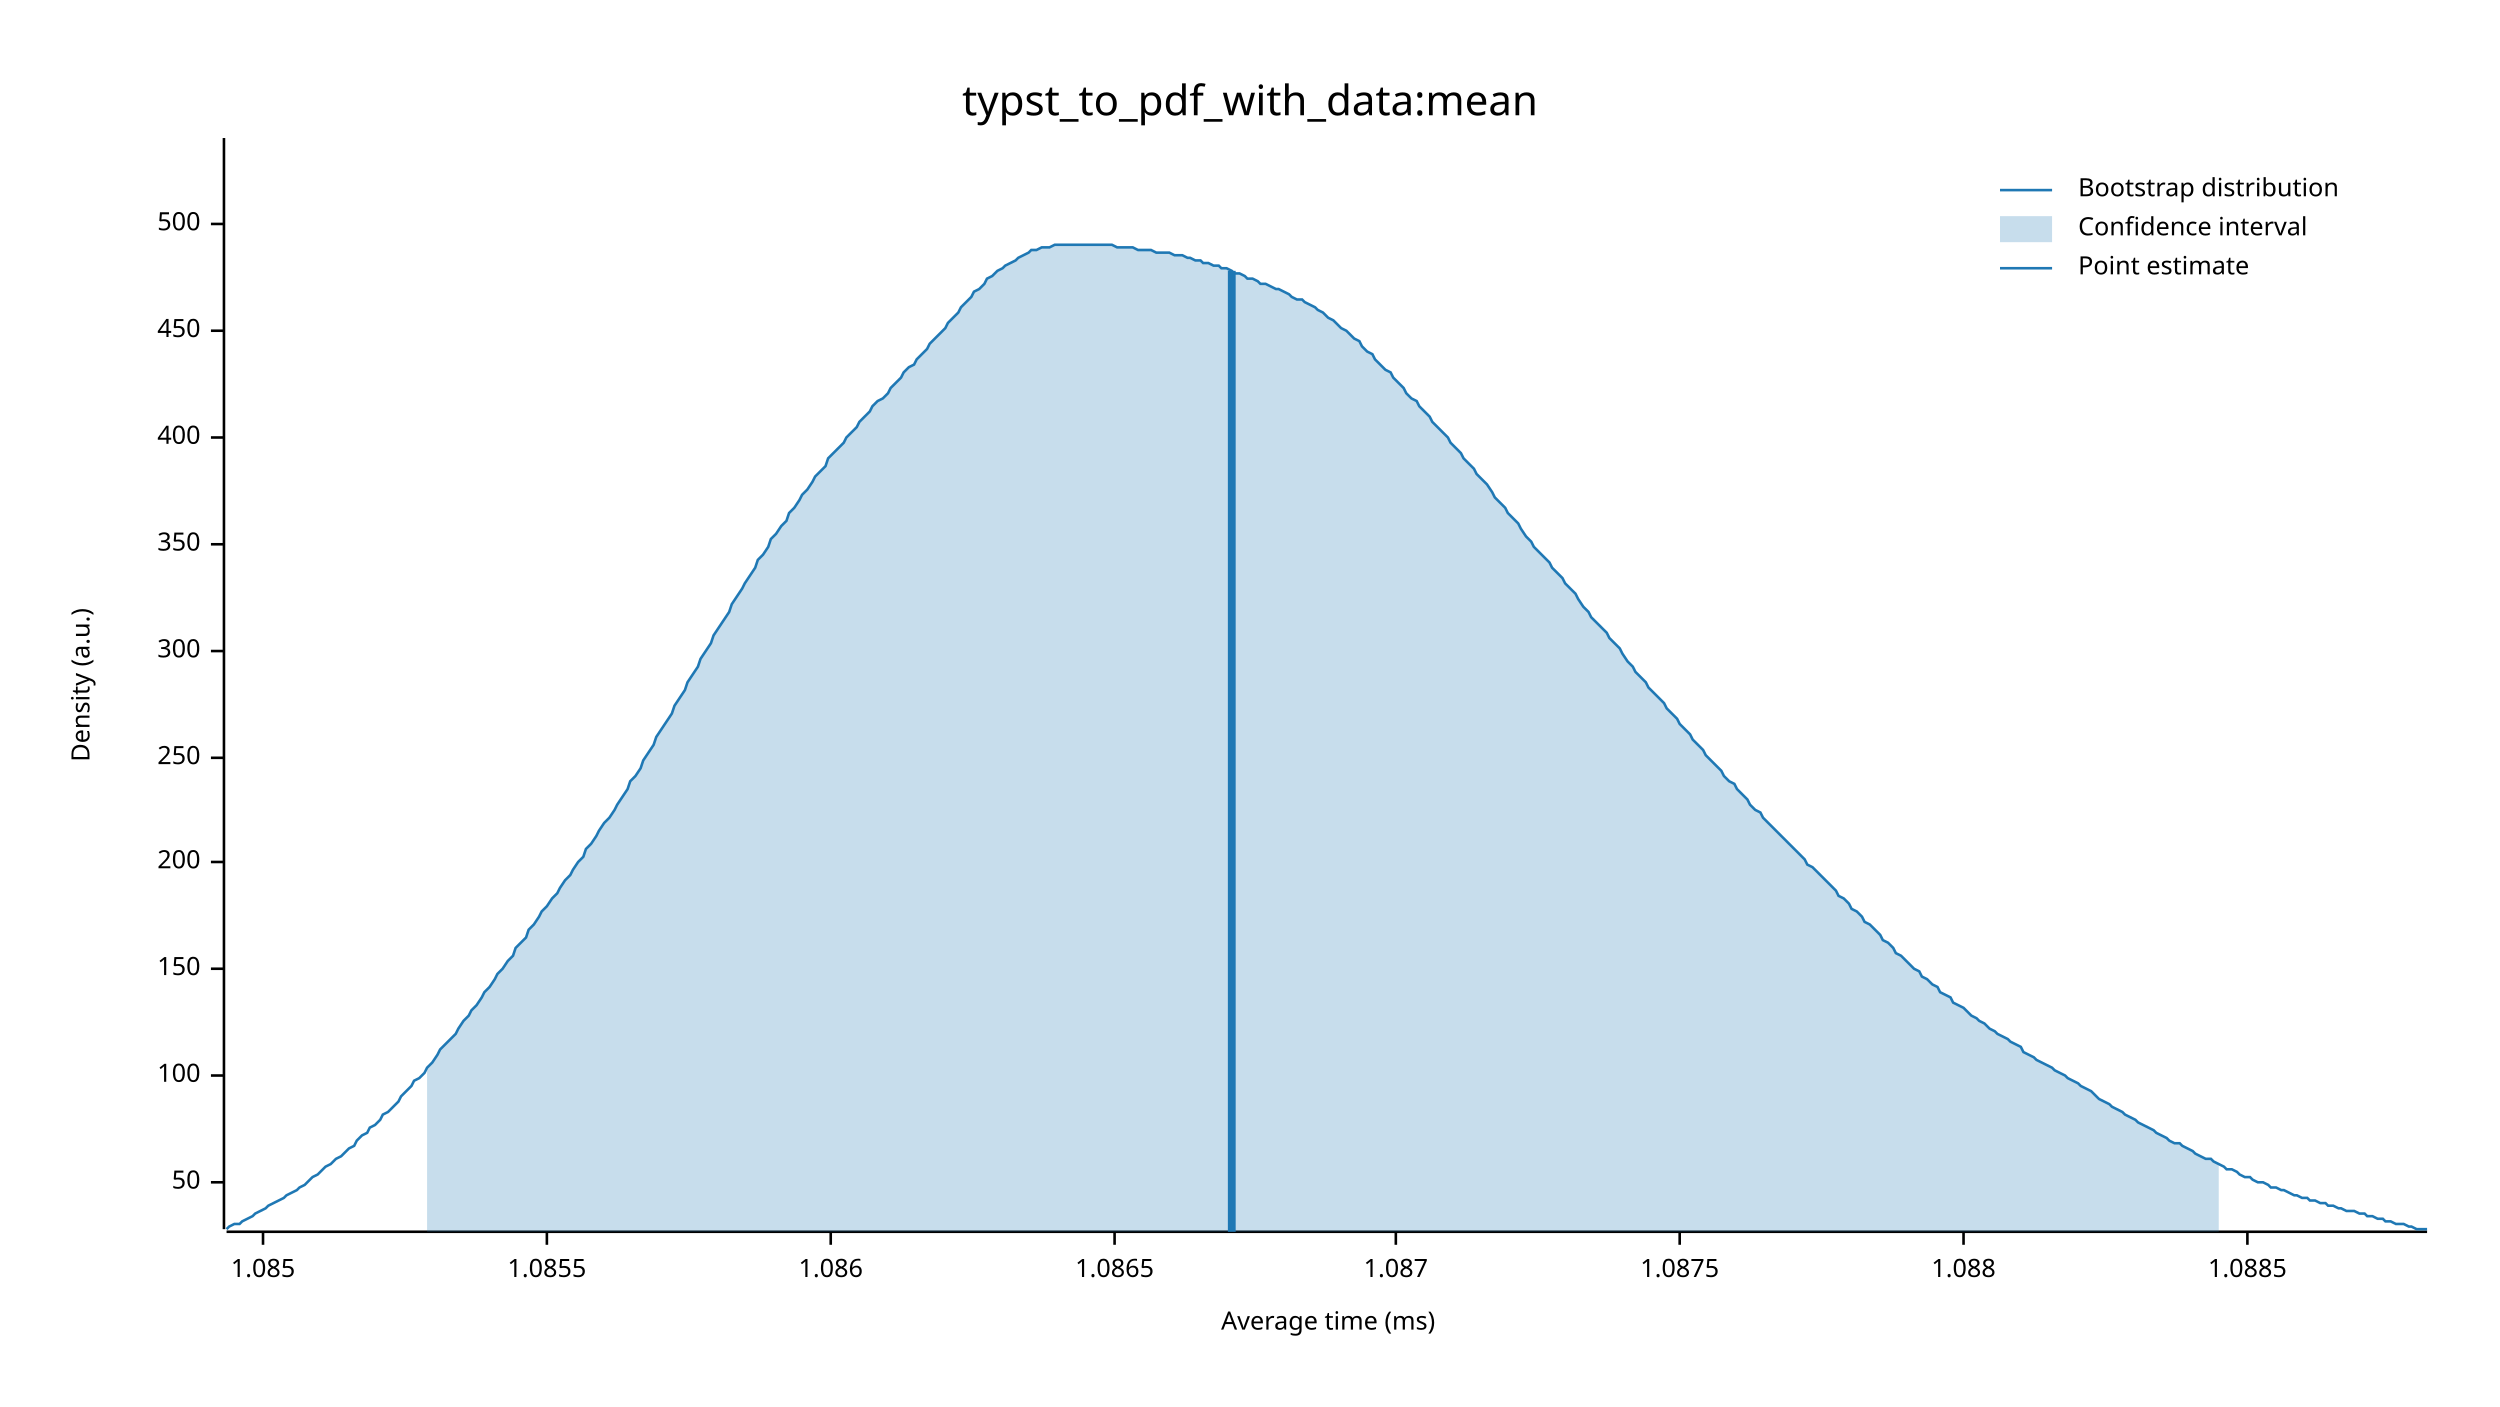
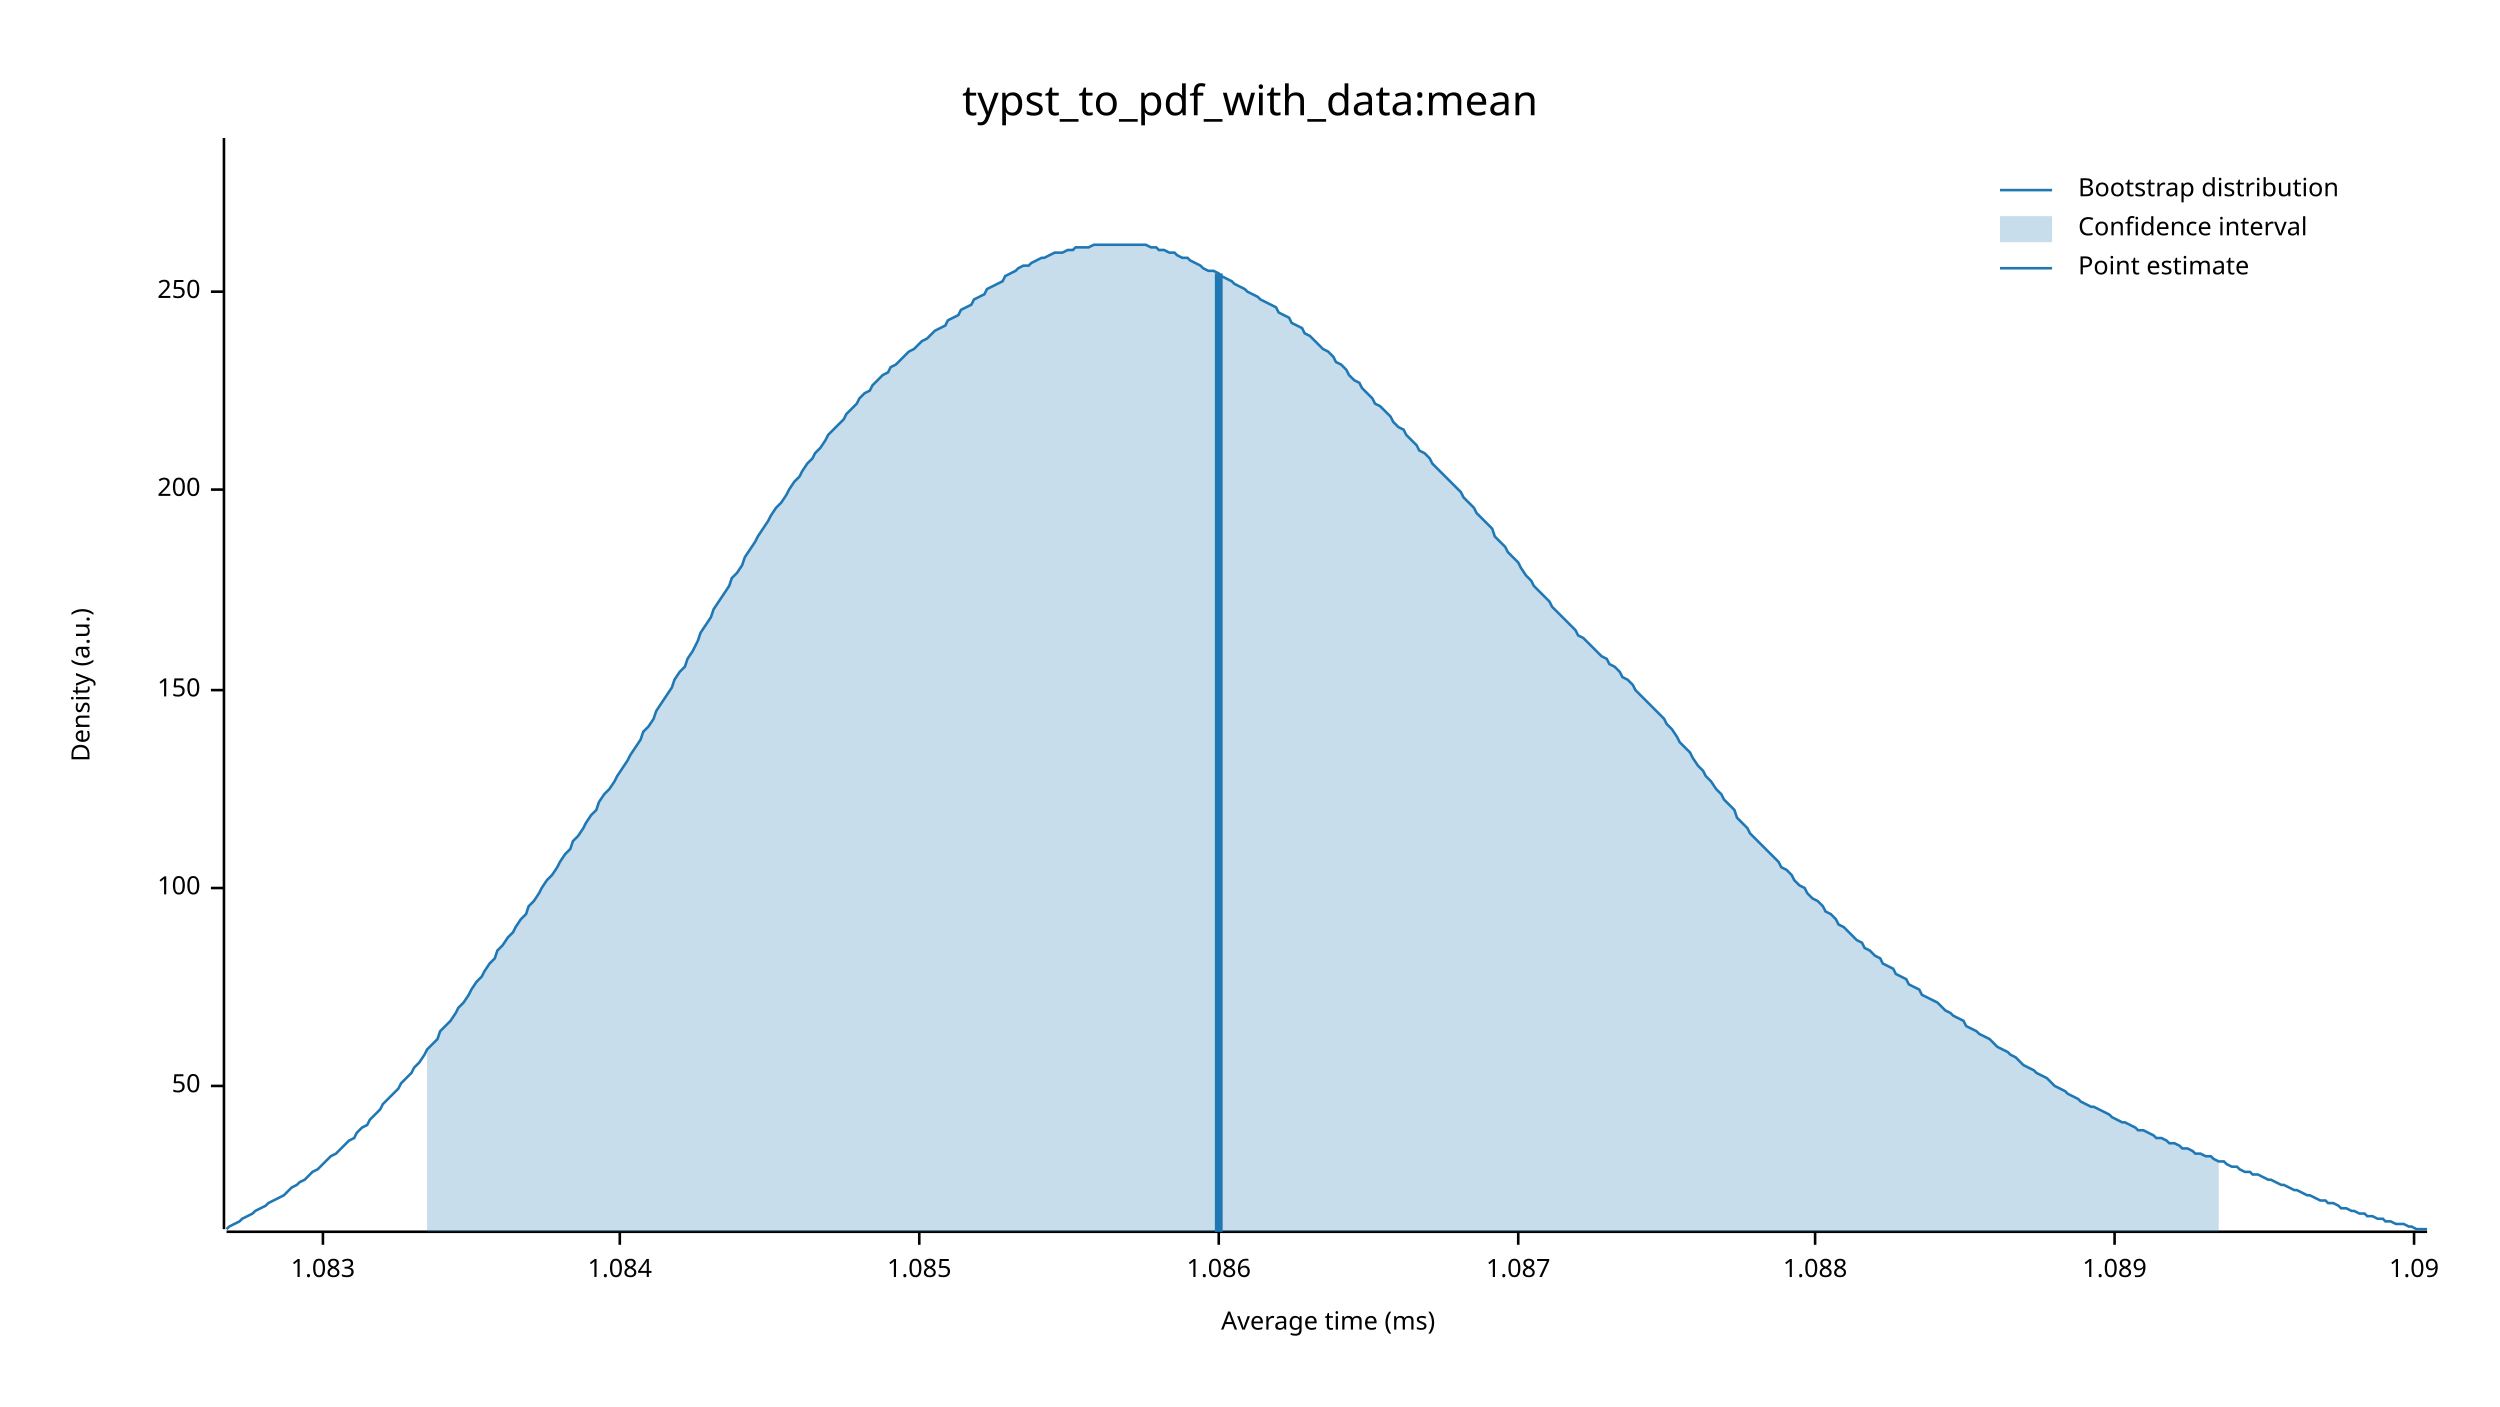
<svg xmlns="http://www.w3.org/2000/svg" width="960" height="540" viewBox="0 0 960 540">
  <text x="480" y="32" dy="0.76em" text-anchor="middle" font-family="sans-serif" font-size="16.129" opacity="1" fill="#000000">
typst_to_pdf_with_data:mean
</text>
  <text x="27" y="263" dy="0.76em" text-anchor="middle" font-family="sans-serif" font-size="9.677" opacity="1" fill="#000000" transform="rotate(270, 27, 263)">
Density (a.u.)
</text>
  <text x="510" y="513" dy="-0.5ex" text-anchor="middle" font-family="sans-serif" font-size="9.677" opacity="1" fill="#000000">
Average time (ms)
</text>
  <polyline fill="none" opacity="1" stroke="#000000" stroke-width="1" points="86,53 86,472 " />
-   <text x="77" y="454" dy="0.5ex" text-anchor="end" font-family="sans-serif" font-size="9.677" opacity="1" fill="#000000">
+   <text x="77" y="417" dy="0.5ex" text-anchor="end" font-family="sans-serif" font-size="9.677" opacity="1" fill="#000000">
50
</text>
-   <polyline fill="none" opacity="1" stroke="#000000" stroke-width="1" points="81,454 86,454 " />
-   <text x="77" y="413" dy="0.5ex" text-anchor="end" font-family="sans-serif" font-size="9.677" opacity="1" fill="#000000">
+   <polyline fill="none" opacity="1" stroke="#000000" stroke-width="1" points="81,417 86,417 " />
+   <text x="77" y="341" dy="0.5ex" text-anchor="end" font-family="sans-serif" font-size="9.677" opacity="1" fill="#000000">
100
</text>
-   <polyline fill="none" opacity="1" stroke="#000000" stroke-width="1" points="81,413 86,413 " />
-   <text x="77" y="372" dy="0.5ex" text-anchor="end" font-family="sans-serif" font-size="9.677" opacity="1" fill="#000000">
+   <polyline fill="none" opacity="1" stroke="#000000" stroke-width="1" points="81,341 86,341 " />
+   <text x="77" y="265" dy="0.5ex" text-anchor="end" font-family="sans-serif" font-size="9.677" opacity="1" fill="#000000">
150
</text>
-   <polyline fill="none" opacity="1" stroke="#000000" stroke-width="1" points="81,372 86,372 " />
-   <text x="77" y="331" dy="0.5ex" text-anchor="end" font-family="sans-serif" font-size="9.677" opacity="1" fill="#000000">
+   <polyline fill="none" opacity="1" stroke="#000000" stroke-width="1" points="81,265 86,265 " />
+   <text x="77" y="188" dy="0.5ex" text-anchor="end" font-family="sans-serif" font-size="9.677" opacity="1" fill="#000000">
200
</text>
-   <polyline fill="none" opacity="1" stroke="#000000" stroke-width="1" points="81,331 86,331 " />
-   <text x="77" y="291" dy="0.5ex" text-anchor="end" font-family="sans-serif" font-size="9.677" opacity="1" fill="#000000">
+   <polyline fill="none" opacity="1" stroke="#000000" stroke-width="1" points="81,188 86,188 " />
+   <text x="77" y="112" dy="0.5ex" text-anchor="end" font-family="sans-serif" font-size="9.677" opacity="1" fill="#000000">
250
</text>
-   <polyline fill="none" opacity="1" stroke="#000000" stroke-width="1" points="81,291 86,291 " />
-   <text x="77" y="250" dy="0.5ex" text-anchor="end" font-family="sans-serif" font-size="9.677" opacity="1" fill="#000000">
- 300
+   <polyline fill="none" opacity="1" stroke="#000000" stroke-width="1" points="81,112 86,112 " />
+   <polyline fill="none" opacity="1" stroke="#000000" stroke-width="1" points="87,473 932,473 " />
+   <text x="124" y="483" dy="0.76em" text-anchor="middle" font-family="sans-serif" font-size="9.677" opacity="1" fill="#000000">
+ 1.083
</text>
-   <polyline fill="none" opacity="1" stroke="#000000" stroke-width="1" points="81,250 86,250 " />
-   <text x="77" y="209" dy="0.5ex" text-anchor="end" font-family="sans-serif" font-size="9.677" opacity="1" fill="#000000">
- 350
+   <polyline fill="none" opacity="1" stroke="#000000" stroke-width="1" points="124,473 124,478 " />
+   <text x="238" y="483" dy="0.76em" text-anchor="middle" font-family="sans-serif" font-size="9.677" opacity="1" fill="#000000">
+ 1.084
</text>
-   <polyline fill="none" opacity="1" stroke="#000000" stroke-width="1" points="81,209 86,209 " />
-   <text x="77" y="168" dy="0.5ex" text-anchor="end" font-family="sans-serif" font-size="9.677" opacity="1" fill="#000000">
- 400
- </text>
-   <polyline fill="none" opacity="1" stroke="#000000" stroke-width="1" points="81,168 86,168 " />
-   <text x="77" y="127" dy="0.5ex" text-anchor="end" font-family="sans-serif" font-size="9.677" opacity="1" fill="#000000">
- 450
- </text>
-   <polyline fill="none" opacity="1" stroke="#000000" stroke-width="1" points="81,127 86,127 " />
-   <text x="77" y="86" dy="0.5ex" text-anchor="end" font-family="sans-serif" font-size="9.677" opacity="1" fill="#000000">
- 500
- </text>
-   <polyline fill="none" opacity="1" stroke="#000000" stroke-width="1" points="81,86 86,86 " />
-   <polyline fill="none" opacity="1" stroke="#000000" stroke-width="1" points="87,473 932,473 " />
-   <text x="101" y="483" dy="0.76em" text-anchor="middle" font-family="sans-serif" font-size="9.677" opacity="1" fill="#000000">
+   <polyline fill="none" opacity="1" stroke="#000000" stroke-width="1" points="238,473 238,478 " />
+   <text x="353" y="483" dy="0.76em" text-anchor="middle" font-family="sans-serif" font-size="9.677" opacity="1" fill="#000000">
1.085
</text>
-   <polyline fill="none" opacity="1" stroke="#000000" stroke-width="1" points="101,473 101,478 " />
-   <text x="210" y="483" dy="0.76em" text-anchor="middle" font-family="sans-serif" font-size="9.677" opacity="1" fill="#000000">
- 1.0855
- </text>
-   <polyline fill="none" opacity="1" stroke="#000000" stroke-width="1" points="210,473 210,478 " />
-   <text x="319" y="483" dy="0.76em" text-anchor="middle" font-family="sans-serif" font-size="9.677" opacity="1" fill="#000000">
+   <polyline fill="none" opacity="1" stroke="#000000" stroke-width="1" points="353,473 353,478 " />
+   <text x="468" y="483" dy="0.76em" text-anchor="middle" font-family="sans-serif" font-size="9.677" opacity="1" fill="#000000">
1.086
</text>
-   <polyline fill="none" opacity="1" stroke="#000000" stroke-width="1" points="319,473 319,478 " />
-   <text x="428" y="483" dy="0.76em" text-anchor="middle" font-family="sans-serif" font-size="9.677" opacity="1" fill="#000000">
- 1.0865
- </text>
-   <polyline fill="none" opacity="1" stroke="#000000" stroke-width="1" points="428,473 428,478 " />
-   <text x="536" y="483" dy="0.76em" text-anchor="middle" font-family="sans-serif" font-size="9.677" opacity="1" fill="#000000">
+   <polyline fill="none" opacity="1" stroke="#000000" stroke-width="1" points="468,473 468,478 " />
+   <text x="583" y="483" dy="0.76em" text-anchor="middle" font-family="sans-serif" font-size="9.677" opacity="1" fill="#000000">
1.087
</text>
-   <polyline fill="none" opacity="1" stroke="#000000" stroke-width="1" points="536,473 536,478 " />
-   <text x="645" y="483" dy="0.76em" text-anchor="middle" font-family="sans-serif" font-size="9.677" opacity="1" fill="#000000">
- 1.0875
- </text>
-   <polyline fill="none" opacity="1" stroke="#000000" stroke-width="1" points="645,473 645,478 " />
-   <text x="754" y="483" dy="0.76em" text-anchor="middle" font-family="sans-serif" font-size="9.677" opacity="1" fill="#000000">
+   <polyline fill="none" opacity="1" stroke="#000000" stroke-width="1" points="583,473 583,478 " />
+   <text x="697" y="483" dy="0.76em" text-anchor="middle" font-family="sans-serif" font-size="9.677" opacity="1" fill="#000000">
1.088
</text>
-   <polyline fill="none" opacity="1" stroke="#000000" stroke-width="1" points="754,473 754,478 " />
-   <text x="863" y="483" dy="0.76em" text-anchor="middle" font-family="sans-serif" font-size="9.677" opacity="1" fill="#000000">
- 1.0885
+   <polyline fill="none" opacity="1" stroke="#000000" stroke-width="1" points="697,473 697,478 " />
+   <text x="812" y="483" dy="0.76em" text-anchor="middle" font-family="sans-serif" font-size="9.677" opacity="1" fill="#000000">
+ 1.089
</text>
-   <polyline fill="none" opacity="1" stroke="#000000" stroke-width="1" points="863,473 863,478 " />
-   <polyline fill="none" opacity="1" stroke="#1F78B4" stroke-width="1" points="87,472 88,471 90,470 92,470 93,469 95,468 97,467 98,466 100,465 102,464 103,463 105,462 107,461 109,460 110,459 112,458 114,457 115,456 117,455 119,453 120,452 122,451 124,449 125,448 127,447 129,445 131,444 132,443 134,441 136,440 137,438 139,436 141,435 142,433 144,432 146,430 147,428 149,427 151,425 153,423 154,421 156,419 158,417 159,415 161,414 163,412 164,410 166,408 168,405 169,403 171,401 173,399 175,397 176,395 178,392 180,390 181,388 183,386 185,383 186,381 188,379 190,376 191,374 193,372 195,369 197,367 198,364 200,362 202,360 203,357 205,355 207,352 208,350 210,348 212,345 214,343 215,341 217,338 219,336 220,334 222,331 224,329 225,326 227,324 229,321 230,319 232,316 234,314 236,311 237,309 239,306 241,303 242,300 244,298 246,295 247,292 249,289 251,286 252,283 254,280 256,277 258,274 259,271 261,268 263,265 264,262 266,259 268,256 269,253 271,250 273,247 274,244 276,241 278,238 280,235 281,232 283,229 285,226 286,224 288,221 290,218 291,215 293,213 295,210 296,207 298,205 300,202 302,200 303,197 305,195 307,192 308,190 310,188 312,185 313,183 315,181 317,179 318,176 320,174 322,172 324,170 325,168 327,166 329,164 330,162 332,160 334,158 335,156 337,154 339,153 341,151 342,149 344,147 346,145 347,143 349,141 351,140 352,138 354,136 356,134 357,132 359,130 361,128 363,126 364,124 366,122 368,120 369,118 371,116 373,114 374,112 376,111 378,109 379,107 381,106 383,104 385,103 386,102 388,101 390,100 391,99 393,98 395,97 396,96 398,96 400,95 401,95 403,95 405,94 407,94 408,94 410,94 412,94 413,94 415,94 417,94 418,94 420,94 422,94 423,94 425,94 427,94 429,95 430,95 432,95 434,95 435,95 437,96 439,96 440,96 442,96 444,97 445,97 447,97 449,97 451,98 452,98 454,98 456,99 457,99 459,100 461,100 462,101 464,101 466,102 468,102 469,103 471,103 473,104 474,105 476,105 478,106 479,107 481,107 483,108 484,109 486,109 488,110 490,111 491,111 493,112 495,113 496,114 498,115 500,115 501,116 503,117 505,118 506,119 508,120 510,122 512,123 513,124 515,126 517,127 518,128 520,130 522,131 523,133 525,135 527,136 528,138 530,140 532,142 534,143 535,145 537,147 539,149 540,151 542,153 544,154 545,156 547,158 549,160 550,162 552,164 554,166 556,168 557,170 559,172 561,174 562,176 564,178 566,180 567,182 569,184 571,186 573,189 574,191 576,193 578,195 579,197 581,199 583,201 584,203 586,206 588,208 589,210 591,212 593,214 595,216 596,218 598,220 600,222 601,224 603,226 605,228 606,230 608,233 610,235 611,237 613,239 615,241 617,243 618,245 620,247 622,249 623,251 625,254 627,256 628,258 630,260 632,262 633,264 635,266 637,268 639,270 640,272 642,274 644,276 645,278 647,280 649,282 650,284 652,286 654,288 655,290 657,292 659,294 661,296 662,298 664,300 666,301 667,303 669,305 671,307 672,309 674,311 676,312 677,314 679,316 681,318 683,320 684,321 686,323 688,325 689,326 691,328 693,330 694,332 696,333 698,335 700,337 701,338 703,340 705,342 706,344 708,345 710,347 711,349 713,350 715,352 716,354 718,355 720,357 722,359 723,361 725,362 727,364 728,366 730,367 732,369 733,370 735,372 737,373 738,375 740,376 742,378 744,379 745,381 747,382 749,383 750,385 752,386 754,387 755,388 757,390 759,391 760,392 762,393 764,395 766,396 767,397 769,398 771,399 772,400 774,401 776,402 777,404 779,405 781,406 782,407 784,408 786,409 788,410 789,411 791,412 793,413 794,414 796,415 798,416 799,417 801,418 803,419 804,420 806,422 808,423 810,424 811,425 813,426 815,427 816,428 818,429 820,430 821,431 823,432 825,433 827,434 828,435 830,436 832,437 833,438 835,439 837,439 838,440 840,441 842,442 843,443 845,444 847,445 849,445 850,446 852,447 854,448 855,449 857,449 859,450 860,451 862,452 864,452 865,453 867,454 869,454 871,455 872,456 874,456 876,457 877,457 879,458 881,459 882,459 884,460 886,460 887,461 889,461 891,462 893,462 894,463 896,463 898,464 899,464 901,465 903,465 904,465 906,466 908,466 909,467 911,467 913,468 915,468 916,469 918,469 920,470 921,470 923,470 925,471 926,471 928,472 930,472 932,472 " />
-   <polygon opacity="0.25" fill="#1F78B4" points="164,410 166,408 168,405 169,403 171,401 173,399 175,397 176,395 178,392 180,390 181,388 183,386 185,383 186,381 188,379 190,376 191,374 193,372 195,369 197,367 198,364 200,362 202,360 203,357 205,355 207,352 208,350 210,348 212,345 214,343 215,341 217,338 219,336 220,334 222,331 224,329 225,326 227,324 229,321 230,319 232,316 234,314 236,311 237,309 239,306 241,303 242,300 244,298 246,295 247,292 249,289 251,286 252,283 254,280 256,277 258,274 259,271 261,268 263,265 264,262 266,259 268,256 269,253 271,250 273,247 274,244 276,241 278,238 280,235 281,232 283,229 285,226 286,224 288,221 290,218 291,215 293,213 295,210 296,207 298,205 300,202 302,200 303,197 305,195 307,192 308,190 310,188 312,185 313,183 315,181 317,179 318,176 320,174 322,172 324,170 325,168 327,166 329,164 330,162 332,160 334,158 335,156 337,154 339,153 341,151 342,149 344,147 346,145 347,143 349,141 351,140 352,138 354,136 356,134 357,132 359,130 361,128 363,126 364,124 366,122 368,120 369,118 371,116 373,114 374,112 376,111 378,109 379,107 381,106 383,104 385,103 386,102 388,101 390,100 391,99 393,98 395,97 396,96 398,96 400,95 401,95 403,95 405,94 407,94 408,94 410,94 412,94 413,94 415,94 417,94 418,94 420,94 422,94 423,94 425,94 427,94 429,95 430,95 432,95 434,95 435,95 437,96 439,96 440,96 442,96 444,97 445,97 447,97 449,97 451,98 452,98 454,98 456,99 457,99 459,100 461,100 462,101 464,101 466,102 468,102 469,103 471,103 473,104 474,105 476,105 478,106 479,107 481,107 483,108 484,109 486,109 488,110 490,111 491,111 493,112 495,113 496,114 498,115 500,115 501,116 503,117 505,118 506,119 508,120 510,122 512,123 513,124 515,126 517,127 518,128 520,130 522,131 523,133 525,135 527,136 528,138 530,140 532,142 534,143 535,145 537,147 539,149 540,151 542,153 544,154 545,156 547,158 549,160 550,162 552,164 554,166 556,168 557,170 559,172 561,174 562,176 564,178 566,180 567,182 569,184 571,186 573,189 574,191 576,193 578,195 579,197 581,199 583,201 584,203 586,206 588,208 589,210 591,212 593,214 595,216 596,218 598,220 600,222 601,224 603,226 605,228 606,230 608,233 610,235 611,237 613,239 615,241 617,243 618,245 620,247 622,249 623,251 625,254 627,256 628,258 630,260 632,262 633,264 635,266 637,268 639,270 640,272 642,274 644,276 645,278 647,280 649,282 650,284 652,286 654,288 655,290 657,292 659,294 661,296 662,298 664,300 666,301 667,303 669,305 671,307 672,309 674,311 676,312 677,314 679,316 681,318 683,320 684,321 686,323 688,325 689,326 691,328 693,330 694,332 696,333 698,335 700,337 701,338 703,340 705,342 706,344 708,345 710,347 711,349 713,350 715,352 716,354 718,355 720,357 722,359 723,361 725,362 727,364 728,366 730,367 732,369 733,370 735,372 737,373 738,375 740,376 742,378 744,379 745,381 747,382 749,383 750,385 752,386 754,387 755,388 757,390 759,391 760,392 762,393 764,395 766,396 767,397 769,398 771,399 772,400 774,401 776,402 777,404 779,405 781,406 782,407 784,408 786,409 788,410 789,411 791,412 793,413 794,414 796,415 798,416 799,417 801,418 803,419 804,420 806,422 808,423 810,424 811,425 813,426 815,427 816,428 818,429 820,430 821,431 823,432 825,433 827,434 828,435 830,436 832,437 833,438 835,439 837,439 838,440 840,441 842,442 843,443 845,444 847,445 849,445 850,446 852,447 852,473 164,473 " />
-   <polyline fill="none" opacity="1" stroke="#1F78B4" stroke-width="3" points="473,473 473,104 " />
+   <polyline fill="none" opacity="1" stroke="#000000" stroke-width="1" points="812,473 812,478 " />
+   <text x="927" y="483" dy="0.76em" text-anchor="middle" font-family="sans-serif" font-size="9.677" opacity="1" fill="#000000">
+ 1.09
+ </text>
+   <polyline fill="none" opacity="1" stroke="#000000" stroke-width="1" points="927,473 927,478 " />
+   <polyline fill="none" opacity="1" stroke="#1F78B4" stroke-width="1" points="87,472 88,471 90,470 92,469 93,468 95,467 97,466 98,465 100,464 102,463 103,462 105,461 107,460 109,459 110,458 112,456 114,455 115,454 117,453 119,451 120,450 122,449 124,447 125,446 127,444 129,443 131,441 132,440 134,438 136,437 137,435 139,433 141,432 142,430 144,428 146,426 147,424 149,422 151,420 153,418 154,416 156,414 158,412 159,410 161,408 163,405 164,403 166,401 168,399 169,396 171,394 173,392 175,389 176,387 178,385 180,382 181,380 183,377 185,375 186,373 188,370 190,368 191,365 193,363 195,360 197,358 198,356 200,353 202,351 203,348 205,346 207,343 208,341 210,338 212,336 214,333 215,331 217,328 219,326 220,323 222,321 224,318 225,316 227,313 229,311 230,308 232,305 234,303 236,300 237,298 239,295 241,292 242,290 244,287 246,284 247,281 249,279 251,276 252,273 254,270 256,267 258,264 259,261 261,258 263,256 264,253 266,250 268,246 269,243 271,240 273,237 274,234 276,231 278,228 280,225 281,222 283,220 285,217 286,214 288,211 290,208 291,206 293,203 295,200 296,198 298,195 300,193 302,190 303,188 305,185 307,183 308,181 310,178 312,176 313,174 315,172 317,169 318,167 320,165 322,163 324,161 325,159 327,157 329,155 330,153 332,151 334,150 335,148 337,146 339,144 341,143 342,141 344,140 346,138 347,137 349,135 351,134 352,133 354,131 356,130 357,129 359,127 361,126 363,125 364,123 366,122 368,121 369,119 371,118 373,117 374,115 376,114 378,113 379,111 381,110 383,109 385,108 386,106 388,105 390,104 391,103 393,102 395,102 396,101 398,100 400,99 401,99 403,98 405,97 407,97 408,97 410,96 412,96 413,95 415,95 417,95 418,95 420,94 422,94 423,94 425,94 427,94 429,94 430,94 432,94 434,94 435,94 437,94 439,94 440,94 442,95 444,95 445,96 447,96 449,97 451,97 452,98 454,99 456,99 457,100 459,101 461,102 462,103 464,104 466,104 468,105 469,106 471,107 473,108 474,109 476,110 478,111 479,112 481,113 483,114 484,115 486,116 488,117 490,118 491,120 493,121 495,122 496,124 498,125 500,126 501,128 503,129 505,131 506,132 508,134 510,135 512,137 513,139 515,140 517,142 518,144 520,146 522,147 523,149 525,151 527,153 528,155 530,156 532,158 534,160 535,162 537,164 539,165 540,167 542,169 544,171 545,173 547,174 549,176 550,178 552,180 554,182 556,184 557,185 559,187 561,189 562,191 564,193 566,195 567,197 569,199 571,201 573,203 574,206 576,208 578,210 579,212 581,214 583,216 584,218 586,221 588,223 589,225 591,227 593,229 595,231 596,233 598,235 600,237 601,238 603,240 605,242 606,244 608,245 610,247 611,248 613,250 615,252 617,253 618,255 620,256 622,258 623,260 625,261 627,263 628,265 630,267 632,269 633,270 635,272 637,274 639,276 640,278 642,280 644,283 645,285 647,287 649,289 650,291 652,294 654,296 655,298 657,300 659,303 661,305 662,307 664,309 666,311 667,314 669,316 671,318 672,320 674,322 676,324 677,325 679,327 681,329 683,331 684,333 686,334 688,336 689,338 691,340 693,341 694,343 696,345 698,346 700,348 701,350 703,351 705,353 706,355 708,356 710,358 711,359 713,361 715,362 716,364 718,365 720,367 722,368 723,370 725,371 727,372 728,374 730,375 732,376 733,378 735,379 737,380 738,382 740,383 742,384 744,385 745,386 747,388 749,389 750,390 752,391 754,392 755,394 757,395 759,396 760,397 762,398 764,399 766,401 767,402 769,403 771,404 772,405 774,406 776,408 777,409 779,410 781,411 782,412 784,413 786,414 788,416 789,417 791,418 793,419 794,420 796,421 798,422 799,423 801,424 803,425 804,425 806,426 808,427 810,428 811,429 813,430 815,431 816,431 818,432 820,433 821,434 823,434 825,435 827,436 828,437 830,437 832,438 833,439 835,439 837,440 838,441 840,441 842,442 843,443 845,443 847,444 849,444 850,445 852,446 854,446 855,447 857,448 859,448 860,449 862,450 864,450 865,451 867,451 869,452 871,453 872,453 874,454 876,455 877,455 879,456 881,457 882,457 884,458 886,459 887,459 889,460 891,461 893,461 894,462 896,462 898,463 899,464 901,464 903,465 904,465 906,466 908,466 909,467 911,467 913,468 915,468 916,469 918,469 920,470 921,470 923,470 925,471 926,471 928,472 930,472 932,472 " />
+   <polygon opacity="0.25" fill="#1F78B4" points="164,403 166,401 168,399 169,396 171,394 173,392 175,389 176,387 178,385 180,382 181,380 183,377 185,375 186,373 188,370 190,368 191,365 193,363 195,360 197,358 198,356 200,353 202,351 203,348 205,346 207,343 208,341 210,338 212,336 214,333 215,331 217,328 219,326 220,323 222,321 224,318 225,316 227,313 229,311 230,308 232,305 234,303 236,300 237,298 239,295 241,292 242,290 244,287 246,284 247,281 249,279 251,276 252,273 254,270 256,267 258,264 259,261 261,258 263,256 264,253 266,250 268,246 269,243 271,240 273,237 274,234 276,231 278,228 280,225 281,222 283,220 285,217 286,214 288,211 290,208 291,206 293,203 295,200 296,198 298,195 300,193 302,190 303,188 305,185 307,183 308,181 310,178 312,176 313,174 315,172 317,169 318,167 320,165 322,163 324,161 325,159 327,157 329,155 330,153 332,151 334,150 335,148 337,146 339,144 341,143 342,141 344,140 346,138 347,137 349,135 351,134 352,133 354,131 356,130 357,129 359,127 361,126 363,125 364,123 366,122 368,121 369,119 371,118 373,117 374,115 376,114 378,113 379,111 381,110 383,109 385,108 386,106 388,105 390,104 391,103 393,102 395,102 396,101 398,100 400,99 401,99 403,98 405,97 407,97 408,97 410,96 412,96 413,95 415,95 417,95 418,95 420,94 422,94 423,94 425,94 427,94 429,94 430,94 432,94 434,94 435,94 437,94 439,94 440,94 442,95 444,95 445,96 447,96 449,97 451,97 452,98 454,99 456,99 457,100 459,101 461,102 462,103 464,104 466,104 468,105 469,106 471,107 473,108 474,109 476,110 478,111 479,112 481,113 483,114 484,115 486,116 488,117 490,118 491,120 493,121 495,122 496,124 498,125 500,126 501,128 503,129 505,131 506,132 508,134 510,135 512,137 513,139 515,140 517,142 518,144 520,146 522,147 523,149 525,151 527,153 528,155 530,156 532,158 534,160 535,162 537,164 539,165 540,167 542,169 544,171 545,173 547,174 549,176 550,178 552,180 554,182 556,184 557,185 559,187 561,189 562,191 564,193 566,195 567,197 569,199 571,201 573,203 574,206 576,208 578,210 579,212 581,214 583,216 584,218 586,221 588,223 589,225 591,227 593,229 595,231 596,233 598,235 600,237 601,238 603,240 605,242 606,244 608,245 610,247 611,248 613,250 615,252 617,253 618,255 620,256 622,258 623,260 625,261 627,263 628,265 630,267 632,269 633,270 635,272 637,274 639,276 640,278 642,280 644,283 645,285 647,287 649,289 650,291 652,294 654,296 655,298 657,300 659,303 661,305 662,307 664,309 666,311 667,314 669,316 671,318 672,320 674,322 676,324 677,325 679,327 681,329 683,331 684,333 686,334 688,336 689,338 691,340 693,341 694,343 696,345 698,346 700,348 701,350 703,351 705,353 706,355 708,356 710,358 711,359 713,361 715,362 716,364 718,365 720,367 722,368 723,370 725,371 727,372 728,374 730,375 732,376 733,378 735,379 737,380 738,382 740,383 742,384 744,385 745,386 747,388 749,389 750,390 752,391 754,392 755,394 757,395 759,396 760,397 762,398 764,399 766,401 767,402 769,403 771,404 772,405 774,406 776,408 777,409 779,410 781,411 782,412 784,413 786,414 788,416 789,417 791,418 793,419 794,420 796,421 798,422 799,423 801,424 803,425 804,425 806,426 808,427 810,428 811,429 813,430 815,431 816,431 818,432 820,433 821,434 823,434 825,435 827,436 828,437 830,437 832,438 833,439 835,439 837,440 838,441 840,441 842,442 843,443 845,443 847,444 849,444 850,445 852,446 852,473 164,473 " />
+   <polyline fill="none" opacity="1" stroke="#1F78B4" stroke-width="3" points="468,473 468,105 " />
  <text x="798" y="68" dy="0.76em" text-anchor="start" font-family="sans-serif" font-size="9.677" opacity="1" fill="#000000">
Bootstrap distribution
</text>
  <text x="798" y="83" dy="0.76em" text-anchor="start" font-family="sans-serif" font-size="9.677" opacity="1" fill="#000000">
Confidence interval
</text>
  <text x="798" y="98" dy="0.76em" text-anchor="start" font-family="sans-serif" font-size="9.677" opacity="1" fill="#000000">
Point estimate
</text>
  <polyline fill="none" opacity="1" stroke="#1F78B4" stroke-width="1" points="768,73 788,73 " />
  <rect x="768" y="83" width="20" height="10" opacity="0.25" fill="#1F78B4" stroke="none" />
  <polyline fill="none" opacity="1" stroke="#1F78B4" stroke-width="1" points="768,103 788,103 " />
</svg>
